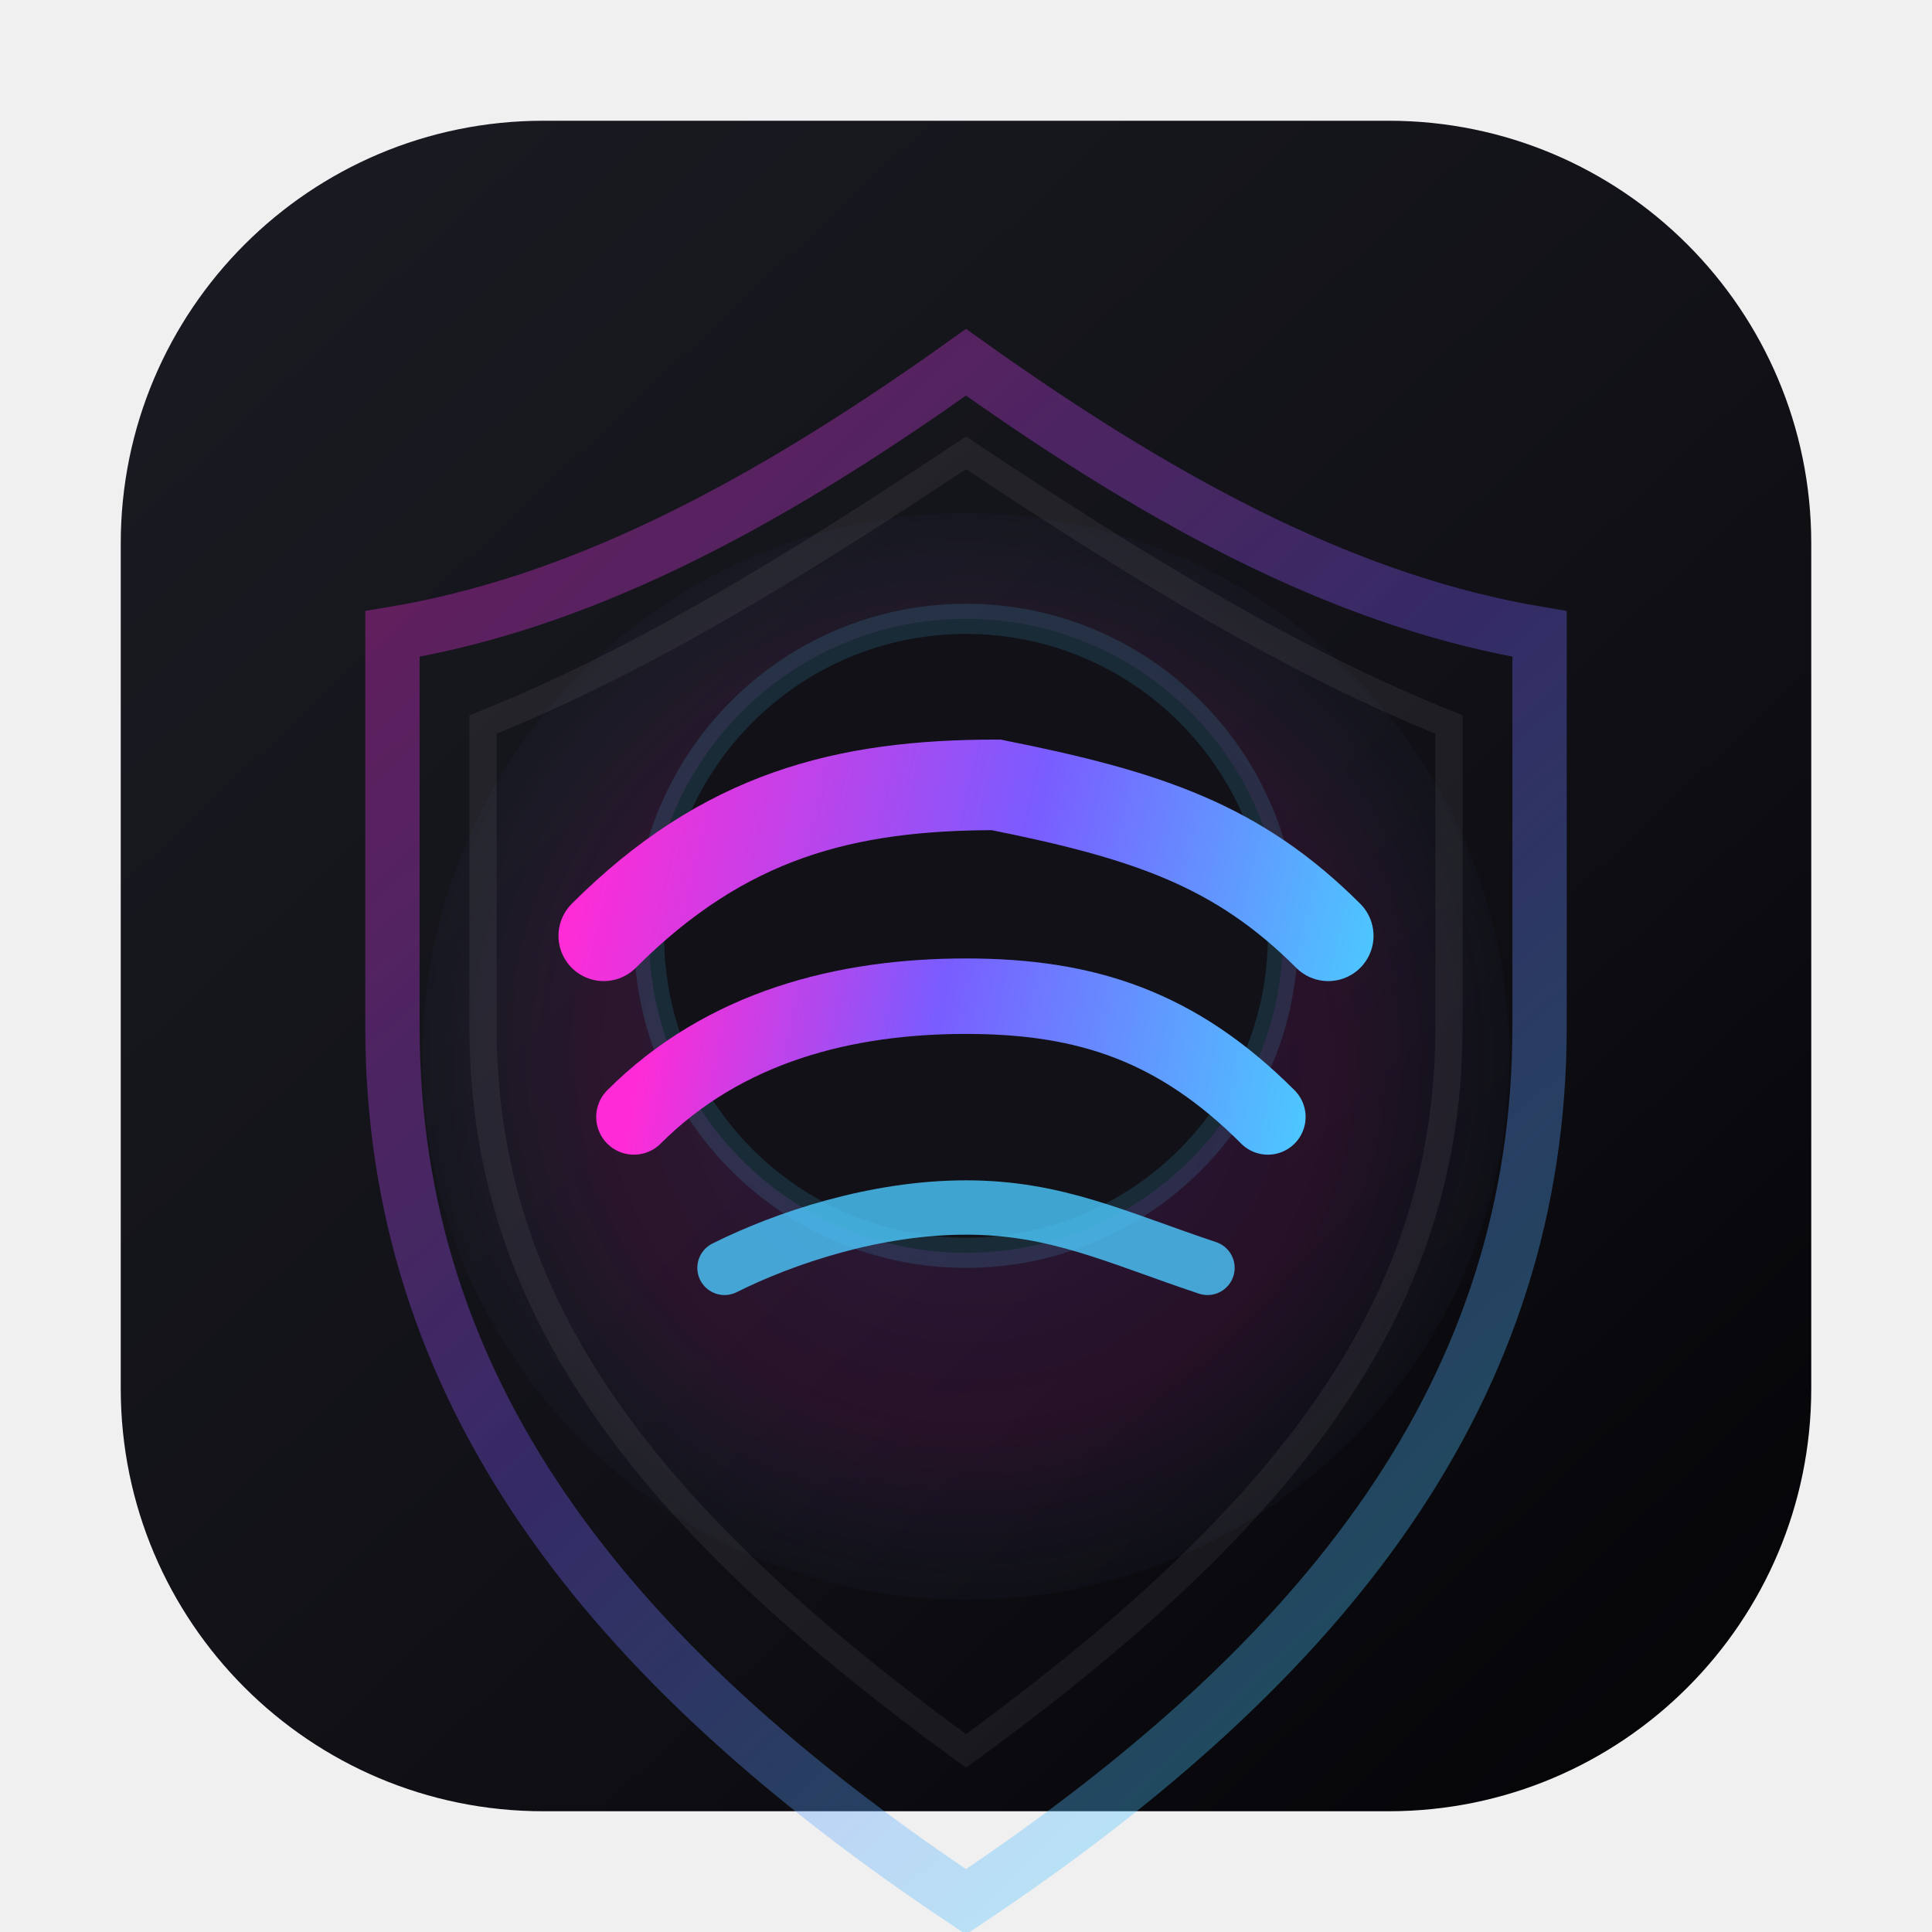
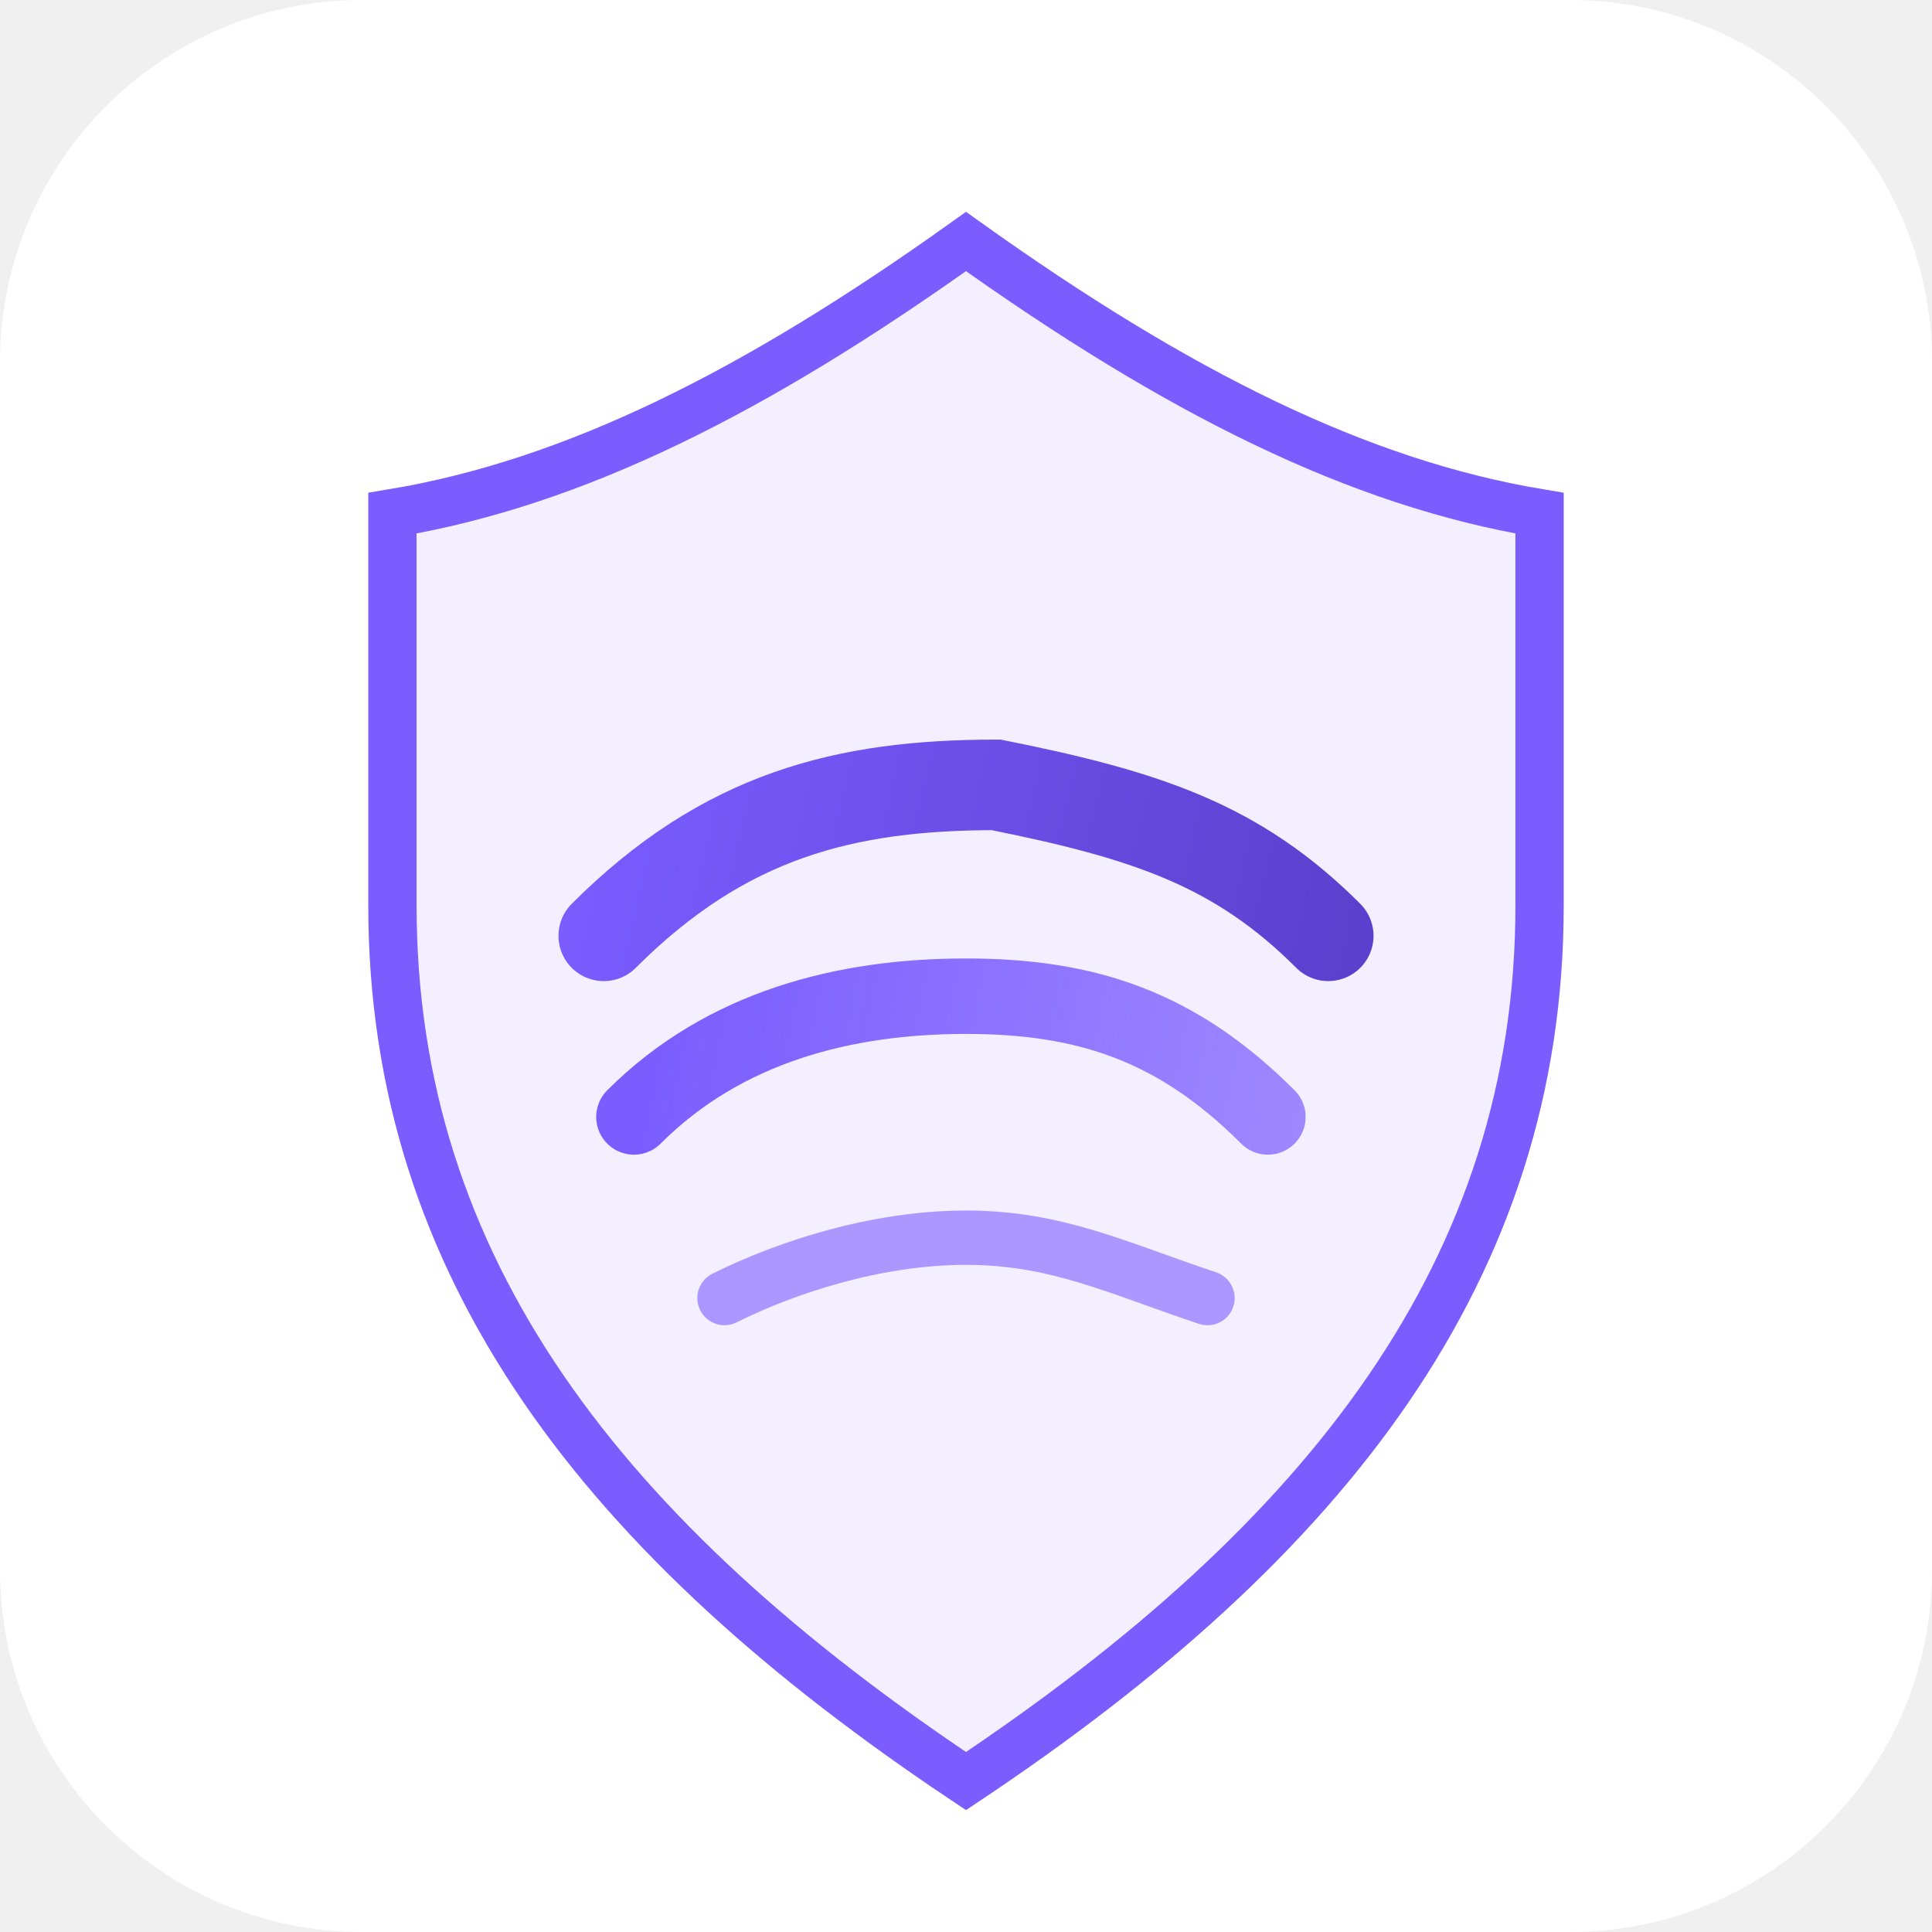
<svg xmlns="http://www.w3.org/2000/svg" width="64" height="64" viewBox="0 0 64 64" fill="none" role="img" aria-labelledby="sw-favicon-title">
  <defs>
-     <linearGradient id="tile" x1="7" y1="6" x2="56" y2="58" gradientUnits="userSpaceOnUse">
-       <stop offset="0" stop-color="#1A1A22" />
-       <stop offset="0.54" stop-color="#111117" />
-       <stop offset="1" stop-color="#050508" />
-     </linearGradient>
-     <linearGradient id="outline" x1="15" y1="14" x2="49" y2="50" gradientUnits="userSpaceOnUse">
-       <stop offset="0" stop-color="#FF2BD6" />
-       <stop offset="0.56" stop-color="#7A5CFF" />
-       <stop offset="1" stop-color="#4CC9FF" />
-     </linearGradient>
    <linearGradient id="waveA" x1="19" y1="29" x2="45" y2="35" gradientUnits="userSpaceOnUse">
-       <stop offset="0" stop-color="#FF2BD6" />
-       <stop offset="0.54" stop-color="#7A5CFF" />
-       <stop offset="1" stop-color="#4CC9FF" />
+       <stop offset="0" stop-color="#7a5cff" />
+       <stop offset="1" stop-color="#5a3fcc" />
    </linearGradient>
    <linearGradient id="waveB" x1="21" y1="36" x2="43" y2="40" gradientUnits="userSpaceOnUse">
-       <stop offset="0" stop-color="#FF2BD6" />
-       <stop offset="0.42" stop-color="#7A5CFF" />
-       <stop offset="1" stop-color="#4CC9FF" />
+       <stop offset="0" stop-color="#7a5cff" />
+       <stop offset="1" stop-color="#7a5cff" stop-opacity="0.7" />
    </linearGradient>
-     <radialGradient id="ambient" cx="0" cy="0" r="1" gradientUnits="userSpaceOnUse" gradientTransform="translate(32 35) rotate(90) scale(20)">
-       <stop offset="0" stop-color="#7A5CFF" stop-opacity="0.18" />
-       <stop offset="0.62" stop-color="#FF2BD6" stop-opacity="0.1" />
-       <stop offset="1" stop-color="#4CC9FF" stop-opacity="0" />
-     </radialGradient>
  </defs>
-   <rect x="4" y="4" width="56" height="56" rx="14" fill="url(#tile)" />
-   <circle cx="32" cy="35" r="18" fill="url(#ambient)" />
-   <path d="M32 12c-7 5-13 8-19 9v13c0 12 7 21 19 29 12-8 19-17 19-29V21c-6-1-12-4-19-9z" fill="none" stroke="url(#outline)" stroke-opacity="0.34" stroke-width="1.8" />
-   <path d="M32 15c-6 4-11 7-16 9v10c0 9 5 16 16 24 11-8 16-15 16-24V24c-5-2-10-5-16-9z" fill="none" stroke="#FAFAFF" stroke-opacity="0.06" stroke-width="0.9" />
-   <circle cx="32" cy="31" r="10.5" fill="#111117" />
-   <circle cx="32" cy="31" r="10.5" fill="none" stroke="#4CC9FF" stroke-opacity="0.14" />
+   <rect x="0" y="0" width="64" height="64" rx="12" fill="#ffffff" />
+   <path d="M32 8c-7 5-13 8-19 9v13c0 12 7 21 19 29 12-8 19-17 19-29V17c-6-1-12-4-19-9z" fill="#f4efff" stroke="#7a5cff" stroke-width="1.6" />
  <path d="M20 31c4-4 8-5 13-5 5 1 8 2 11 5" stroke="url(#waveA)" stroke-width="3" stroke-linecap="round" />
  <path d="M21 37c3-3 7-4 11-4 4 0 7 1 10 4" stroke="url(#waveB)" stroke-width="2.5" stroke-linecap="round" />
-   <path d="M24 42c2-1 5-2 8-2 3 0 5 1 8 2" stroke="#4CC9FF" stroke-opacity="0.8" stroke-width="1.8" stroke-linecap="round" />
+   <path d="M24 43c2-1 5-2 8-2 3 0 5 1 8 2" stroke="#7a5cff" stroke-opacity="0.6" stroke-width="1.8" stroke-linecap="round" />
</svg>
